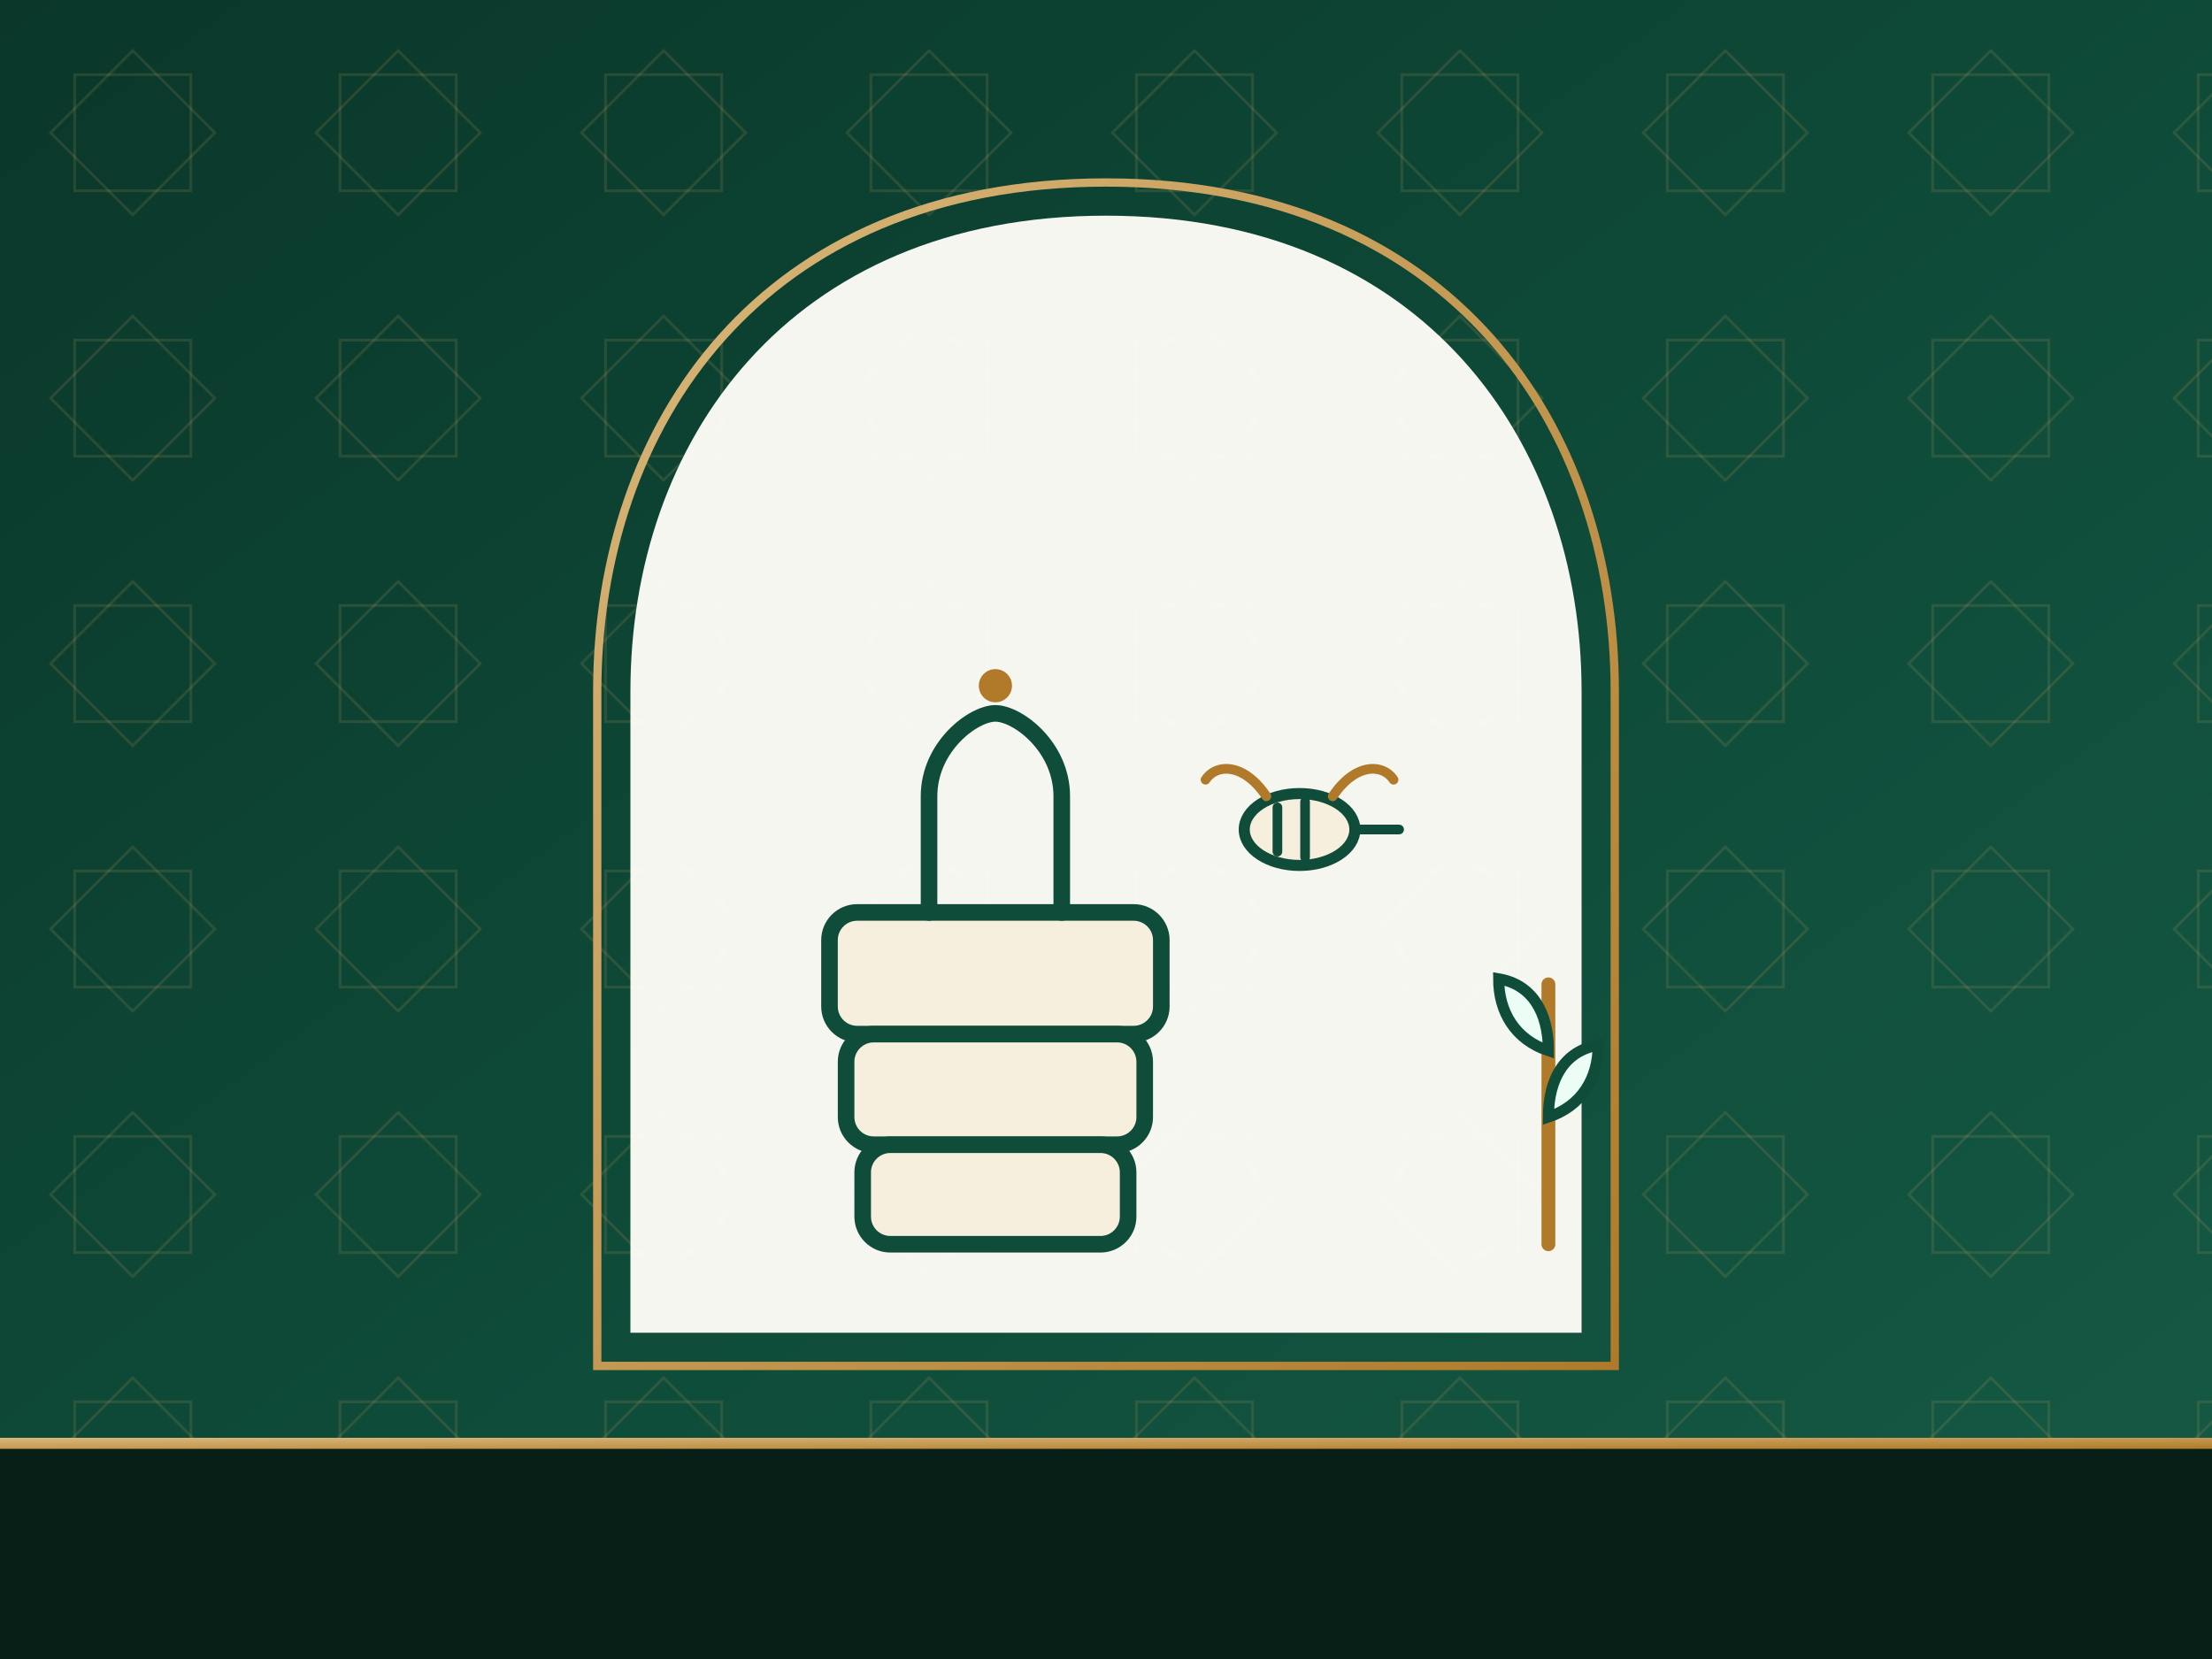
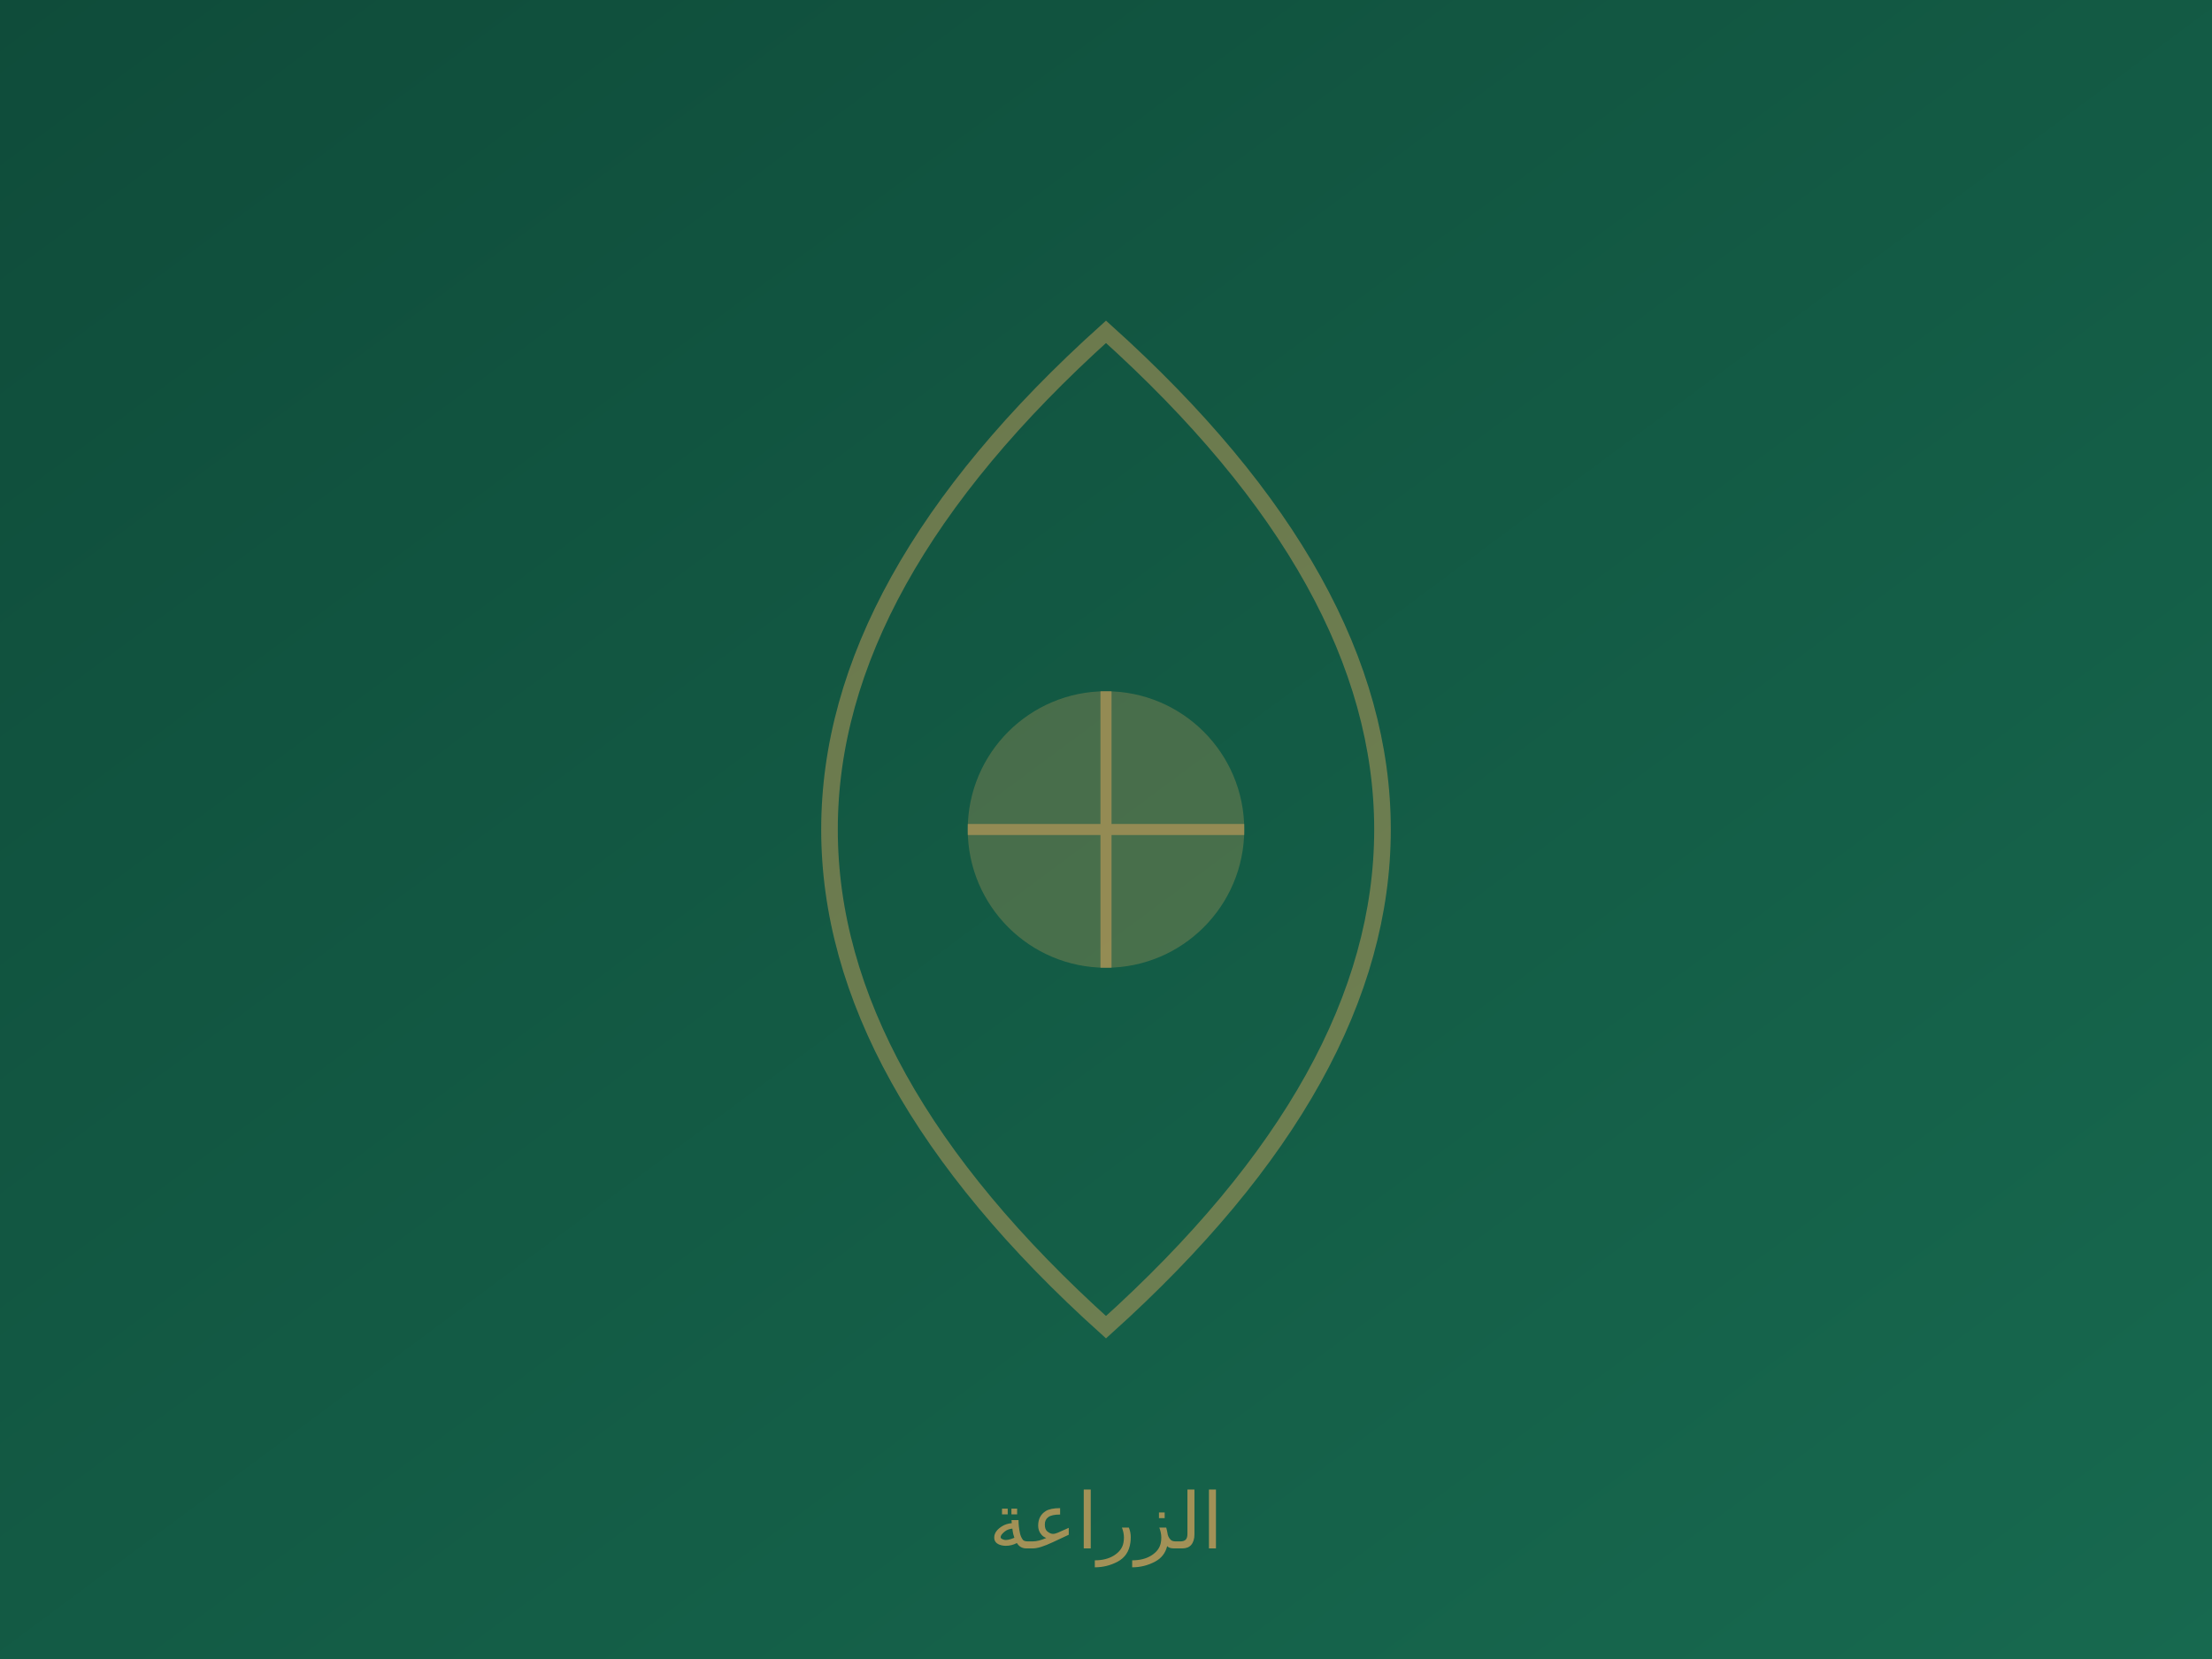
- <svg xmlns="http://www.w3.org/2000/svg" viewBox="0 0 800 600">
+ <svg xmlns="http://www.w3.org/2000/svg" viewBox="0 0 400 300">
  <defs>
    <linearGradient id="bg" x1="0" y1="0" x2="1" y2="1">
-       <stop offset="0" stop-color="#0A372A" />
-       <stop offset=".55" stop-color="#0F4C3A" />
-       <stop offset="1" stop-color="#155A45" />
-     </linearGradient>
-     <pattern id="khatam" width="96" height="96" patternUnits="userSpaceOnUse">
-       <g fill="none" stroke="#C69E5A" stroke-opacity=".16">
-         <rect x="27" y="27" width="42" height="42" />
-         <rect x="27" y="27" width="42" height="42" transform="rotate(45 48 48)" />
-       </g>
-     </pattern>
-     <linearGradient id="gold" x1="0" y1="0" x2="1" y2="1">
-       <stop offset="0" stop-color="#D9B87C" />
-       <stop offset="1" stop-color="#B07A2A" />
+       <stop offset="0" stop-color="#0F4C3A" />
+       <stop offset="1" stop-color="#17694F" />
    </linearGradient>
  </defs>
-   <rect width="800" height="600" fill="url(#bg)" />
-   <rect width="800" height="600" fill="url(#khatam)" />
-   <path d="M400 78 C 515 78 572 160 572 250 L572 482 L228 482 L228 250 C228 160 285 78 400 78 Z" fill="#FDFBF6" opacity=".97" />
-   <path d="M400 66 C 525 66 584 154 584 250 L584 494 L216 494 L216 250 C216 154 275 66 400 66 Z" fill="none" stroke="url(#gold)" stroke-width="3" />
-   <g fill="none" stroke="#0F4C3A" stroke-width="6" stroke-linecap="round" stroke-linejoin="round">
-     <rect x="300" y="330" width="120" height="44" rx="10" fill="#F6EFDD" />
-     <rect x="306" y="374" width="108" height="40" rx="10" fill="#F6EFDD" />
-     <rect x="312" y="414" width="96" height="36" rx="10" fill="#F6EFDD" />
-     <path d="M336 330 L336 288 C 336 270 352 258 360 258 C 368 258 384 270 384 288 L384 330" />
-     <circle cx="360" cy="248" r="6" fill="#B07A2A" stroke="none" />
+   <rect width="400" height="300" fill="url(#bg)" />
+   <path d="M200 60 Q100 150 200 240 Q300 150 200 60Z" fill="none" stroke="#C69E5A" stroke-width="3" opacity=".5" />
+   <circle cx="200" cy="150" r="25" fill="#C69E5A" opacity=".3" />
+   <g stroke="#C69E5A" stroke-width="2" opacity=".6">
+     <path d="M200 125 L200 175 M175 150 L225 150" />
  </g>
-   <g stroke-linecap="round">
-     <ellipse cx="470" cy="300" rx="20" ry="13" fill="#F6EFDD" stroke="#0F4C3A" stroke-width="4" />
-     <path d="M462 292 L462 308 M472 290 L472 310" stroke="#0F4C3A" stroke-width="3.5" />
-     <path d="M458 288 C 450 276 440 276 436 282 M482 288 C 490 276 500 276 504 282" fill="none" stroke="#B07A2A" stroke-width="3.5" />
-     <path d="M490 300 L506 300" stroke="#0F4C3A" stroke-width="3.5" />
-   </g>
-   <g fill="none" stroke="#B07A2A" stroke-width="5" stroke-linecap="round">
-     <path d="M560 450 C 560 410 560 380 560 356" />
-     <path d="M560 380 C 548 376 542 366 542 354 C 554 356 560 366 560 380 Z" fill="#ECFDF5" stroke="#0F4C3A" stroke-width="4" />
-     <path d="M560 404 C 572 400 578 390 578 378 C 566 380 560 390 560 404 Z" fill="#ECFDF5" stroke="#0F4C3A" stroke-width="4" />
-   </g>
-   <rect y="520" width="800" height="80" fill="#071F17" />
-   <rect y="520" width="800" height="4" fill="url(#gold)" />
+   <text x="200" y="280" text-anchor="middle" fill="#C69E5A" font-size="14" font-family="Cairo,sans-serif" opacity=".8">الزراعة</text>
</svg>
